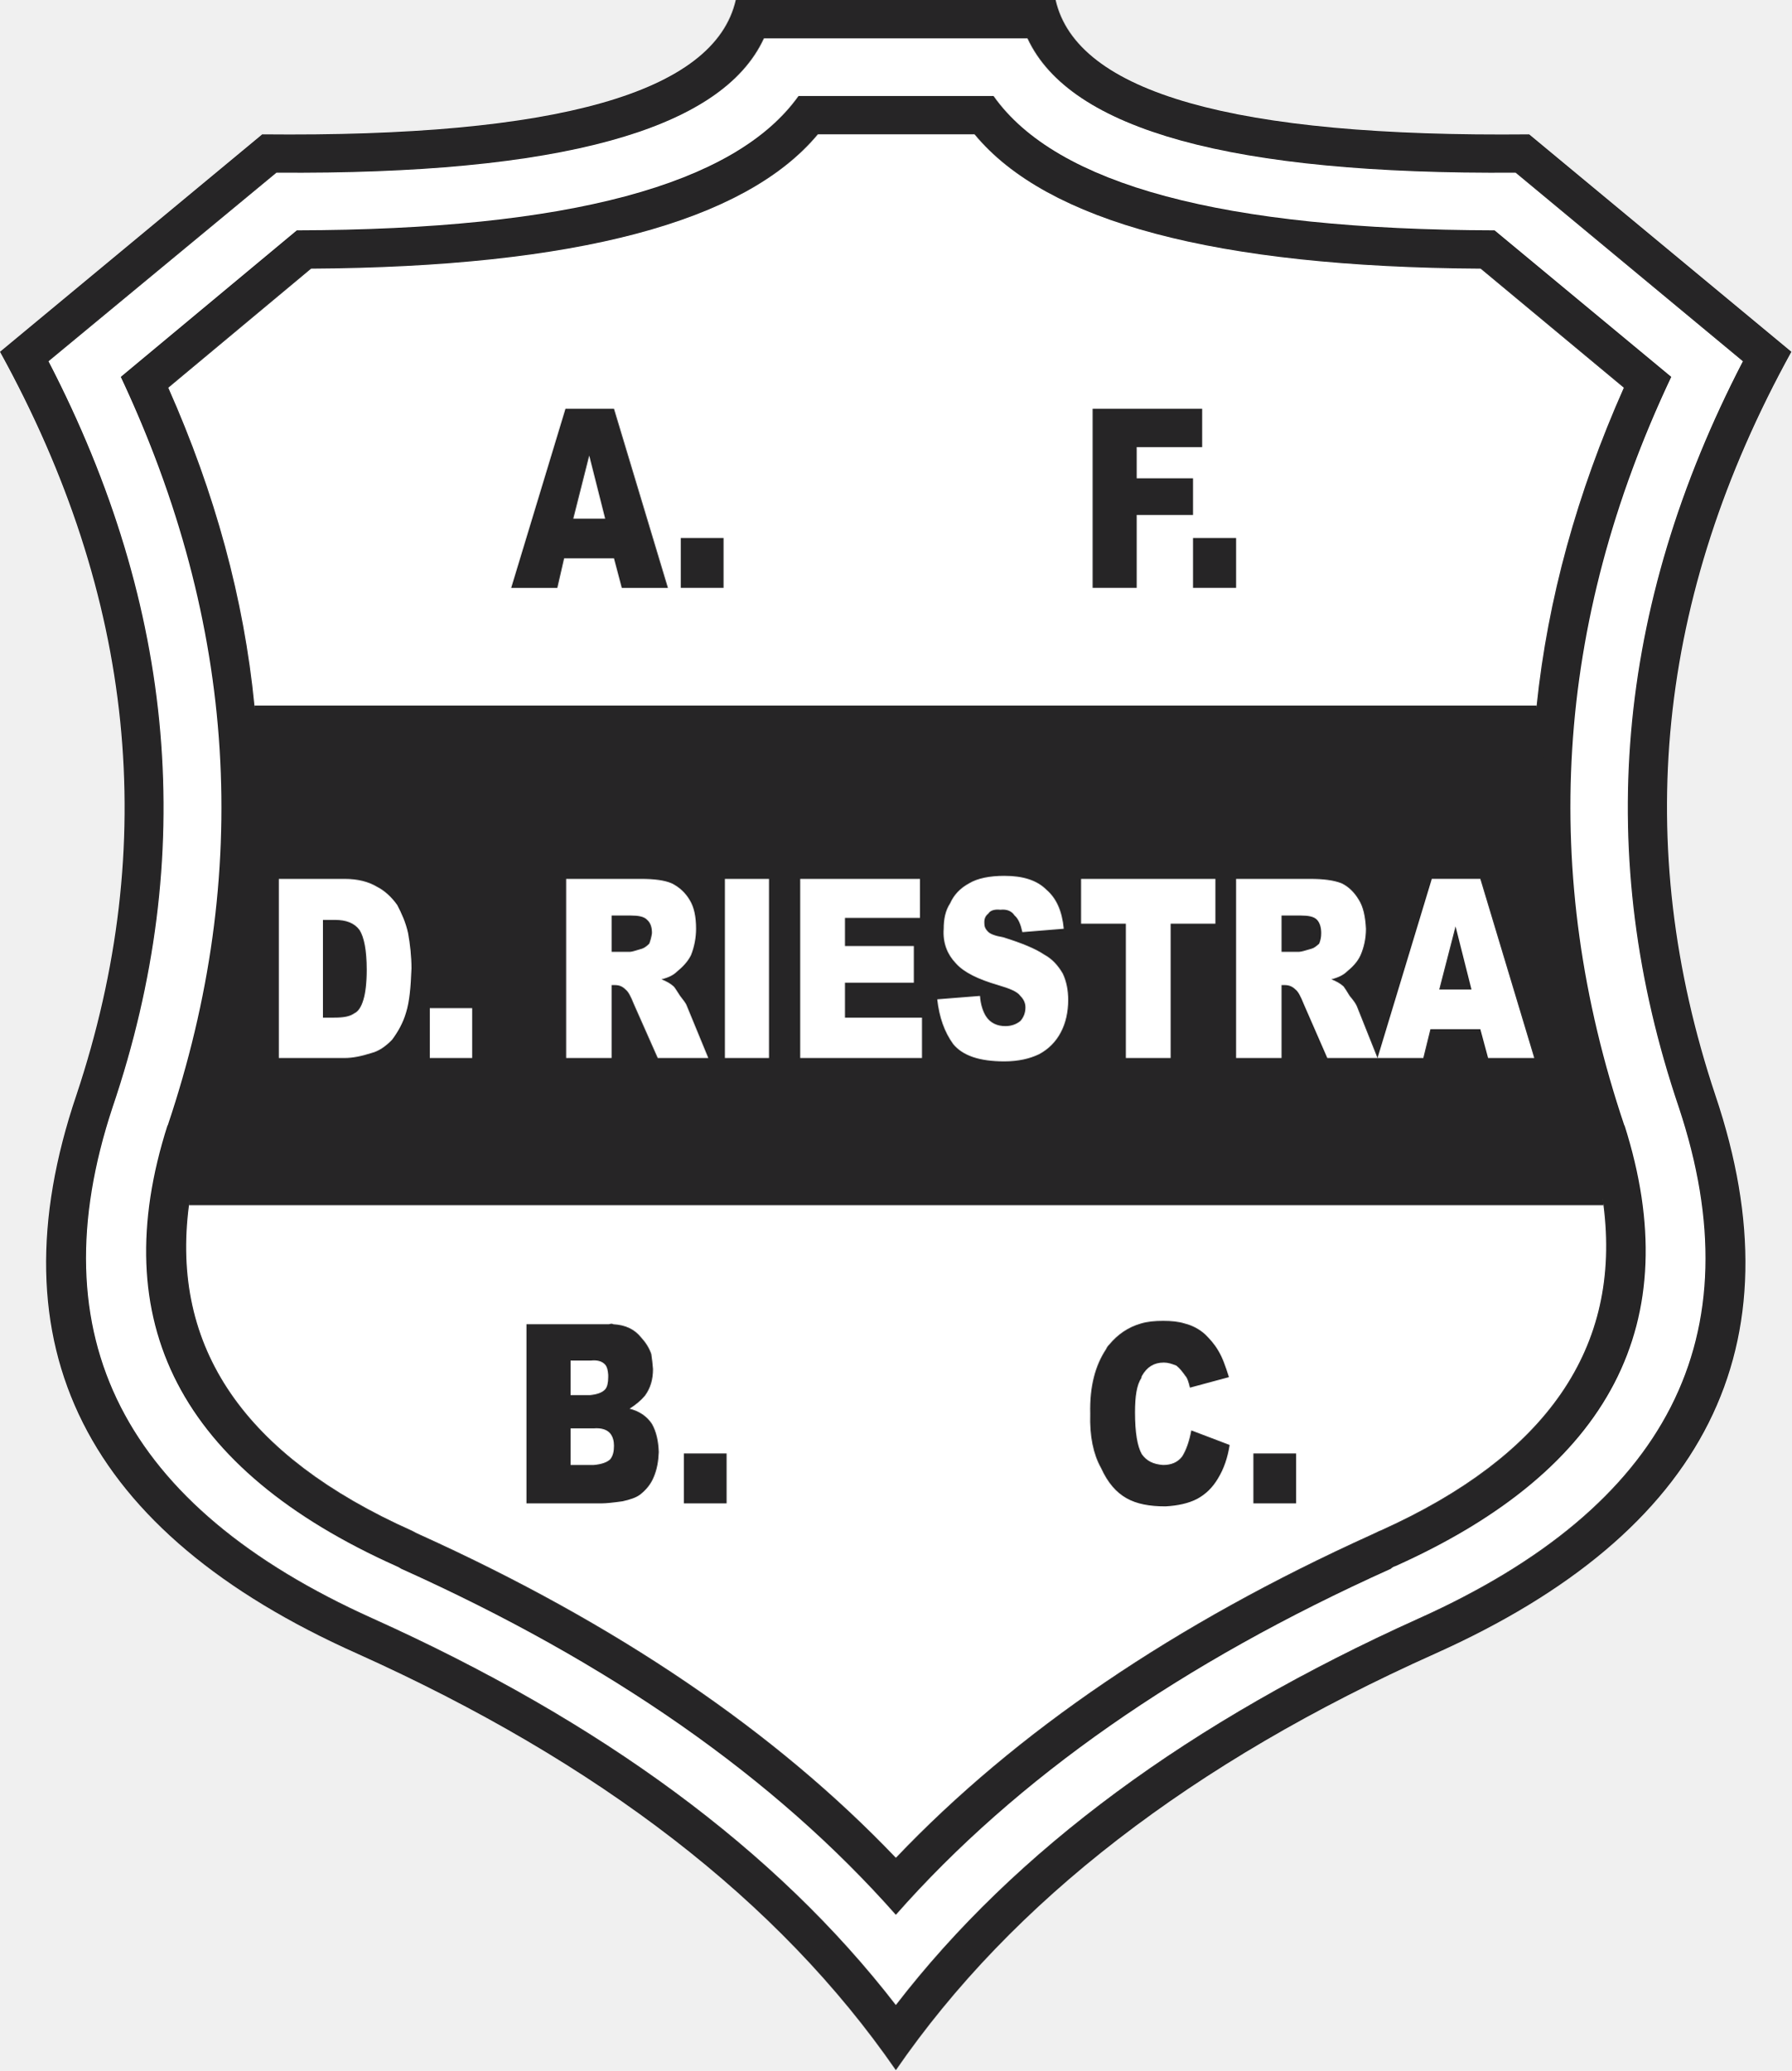
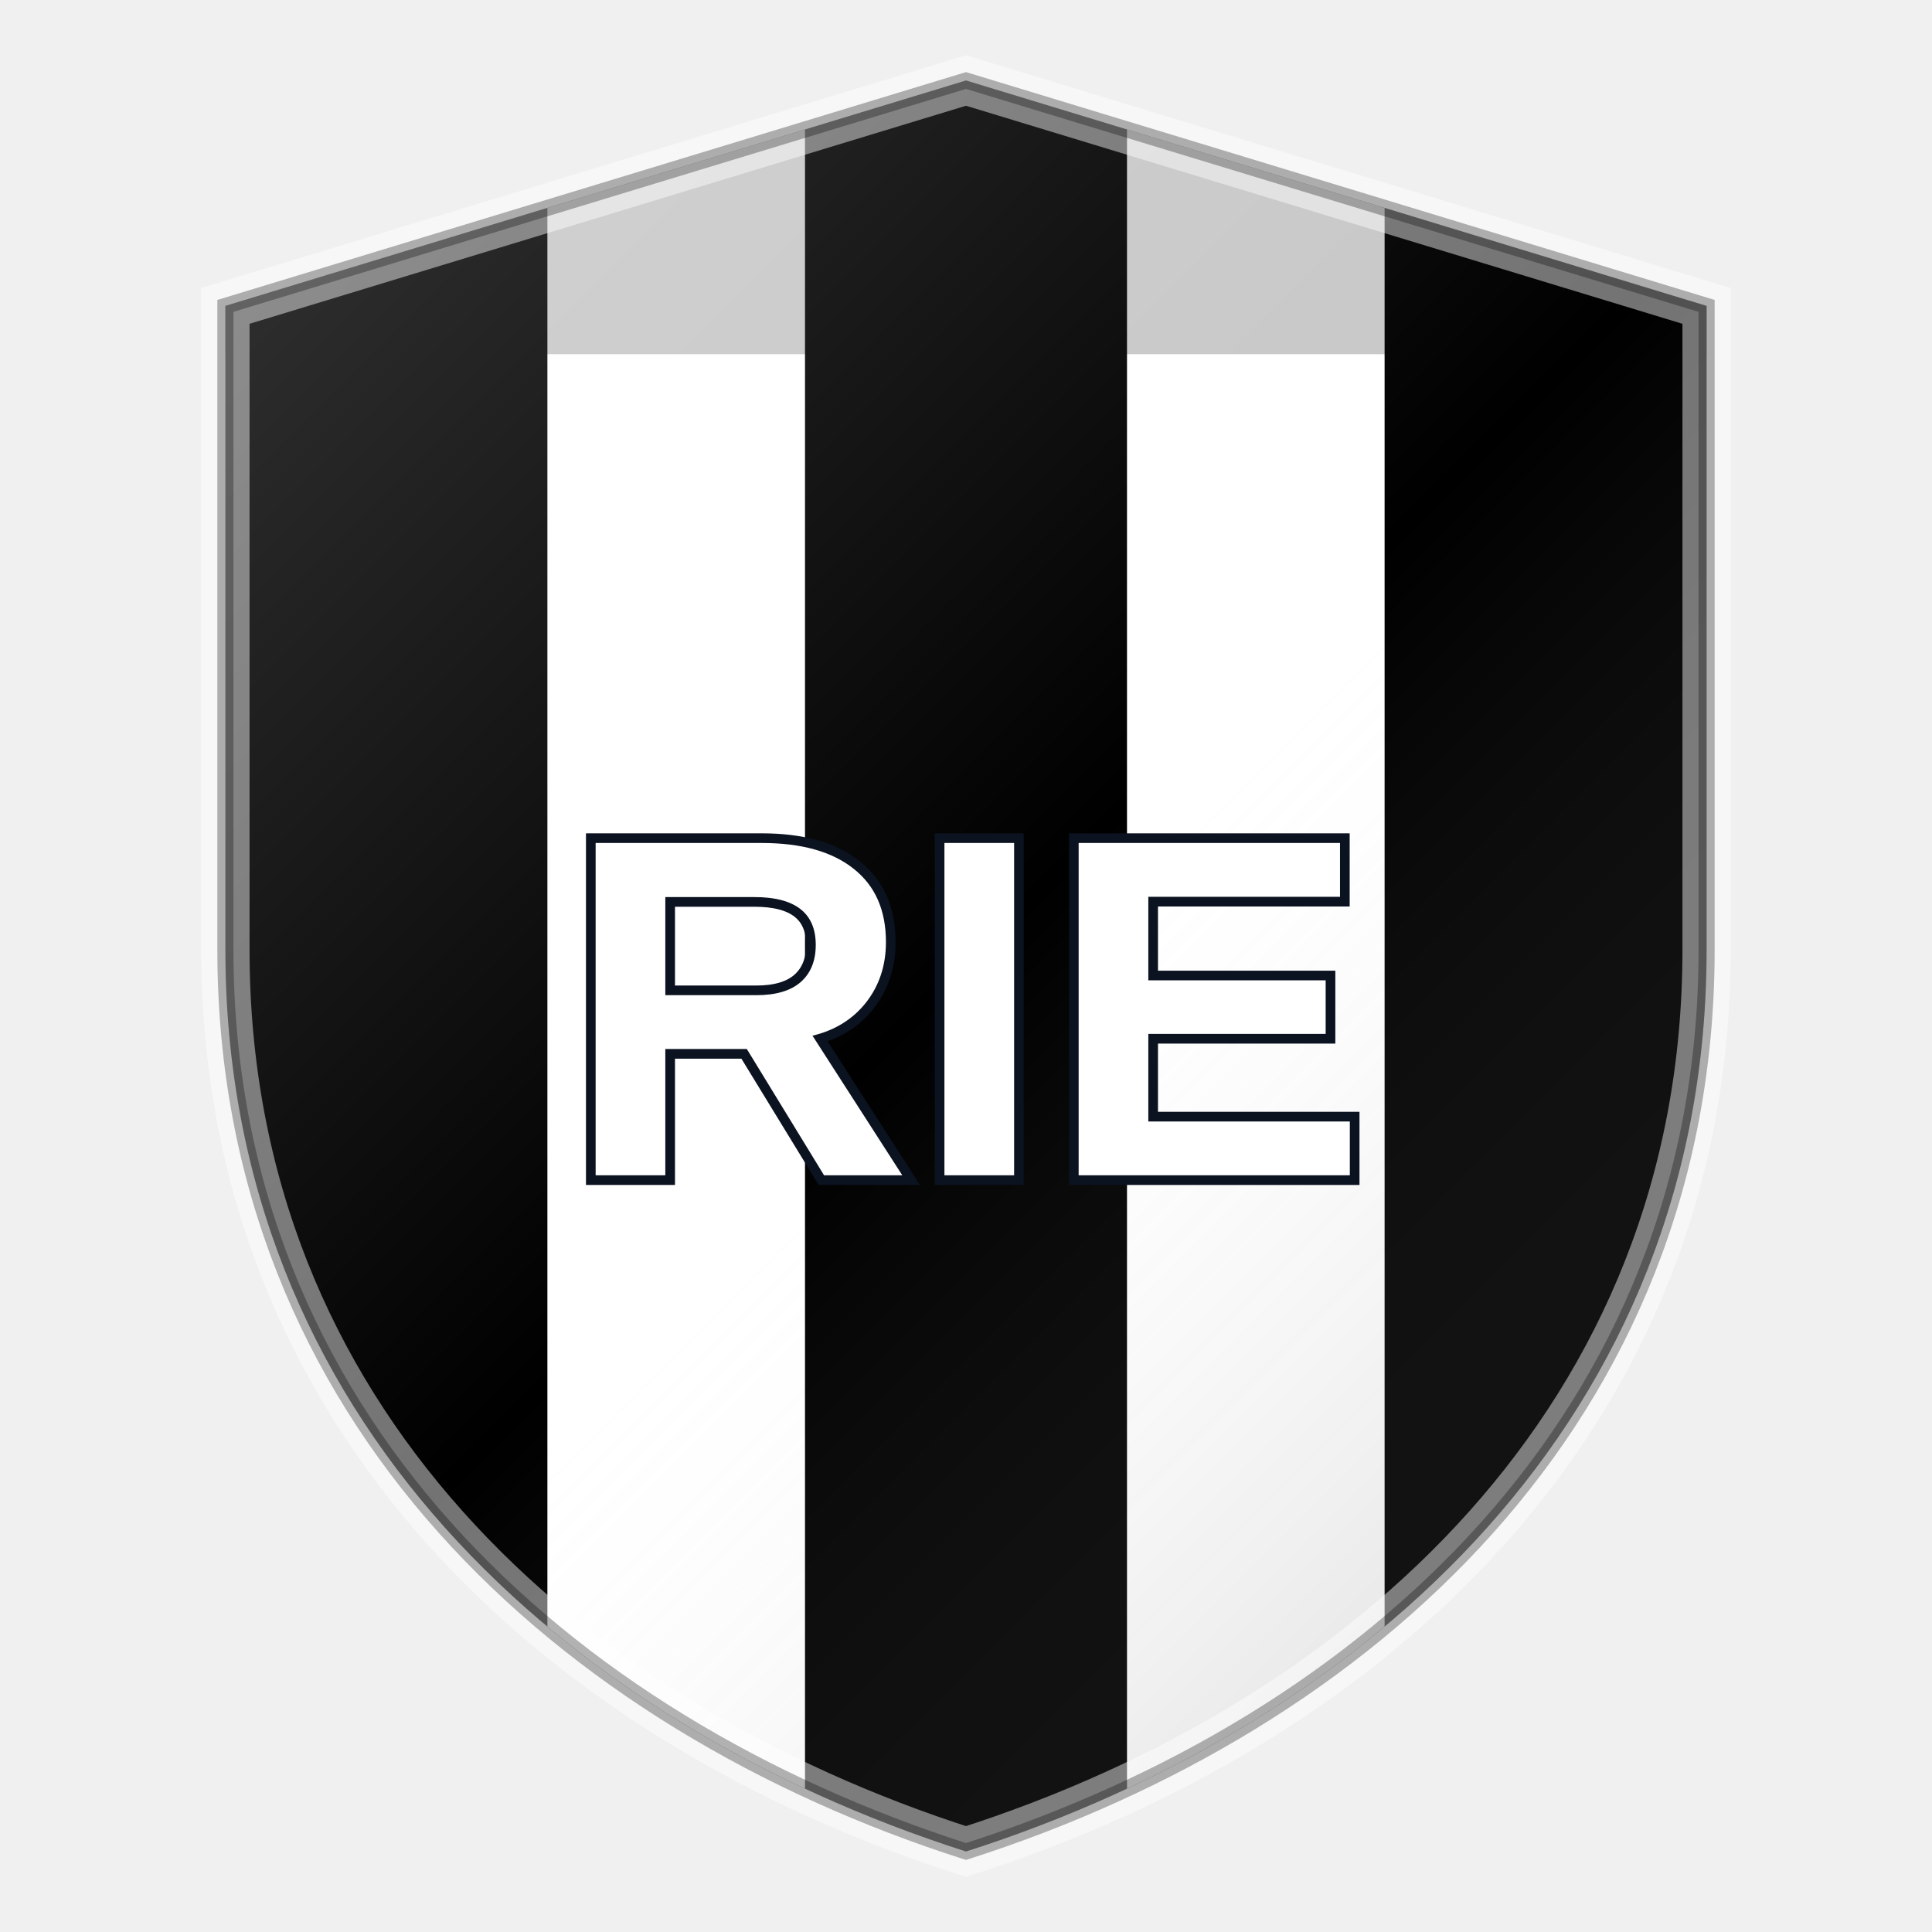
- <svg xmlns="http://www.w3.org/2000/svg" width="500" height="577.835" viewBox="0 0 38.551 44.552" version="1.1" id="svg862">
-   <defs id="defs866" />
-   <g fill-rule="evenodd" clip-rule="evenodd" id="g860" transform="translate(-90.67477,-30.75841)">
-     <g id="g1070" transform="matrix(0.238135,0,0,0.238135,86.9994,30.08354)">
-       <g id="g1583">
-         <path d="M 110.832,2.834 H 81.924 c -1.9,8.369 -16.186,12.416 -42.794,12.14 l -23.696,19.65 c 12.2,22.133 14.469,44.512 6.897,67.195 -7.664,22.654 0.797,39.484 25.382,50.459 21.888,9.84 38.135,22.377 48.68,37.645 10.515,-15.268 26.761,-27.805 48.742,-37.645 24.492,-10.975 32.953,-27.805 25.32,-50.459 -7.57,-22.683 -5.334,-45.062 6.867,-67.195 L 153.627,14.975 C 127.018,15.25 112.732,11.204 110.832,2.834 Z" fill="#262526" id="path848" />
-         <path d="m 84.469,6.299 h 23.818 c 3.832,8.277 18.516,12.323 44.113,12.139 l 20.539,17.044 c -11.527,22.256 -13.488,44.695 -5.795,67.411 6.898,20.723 -0.98,36.08 -23.48,46.197 -20.693,9.318 -36.48,20.938 -47.271,34.945 C 85.572,170.027 69.785,158.408 49.093,149.09 26.592,138.973 18.744,123.615 25.611,102.893 33.305,80.178 31.343,57.738 19.817,35.482 l 20.6,-17.044 c 25.567,0.184 40.25,-3.862 44.052,-12.139 z" fill="#ffffff" id="path850" />
-         <path d="M 105.223,11.51 H 87.595 C 81.863,19.541 66.781,23.588 42.257,23.649 l -15.91,13.243 c 10.484,22.317 11.925,44.849 4.23,67.686 v -0.062 c -5.702,17.812 1.165,31.115 20.661,39.852 0.153,0.062 0.276,0.123 0.46,0.246 18.883,8.492 33.751,18.883 44.694,31.268 10.914,-12.385 25.843,-22.775 44.726,-31.268 a 0.986,0.986 0 0 1 0.43,-0.246 c 19.465,-8.736 26.363,-22.039 20.691,-39.852 v 0.062 c -7.695,-22.837 -6.314,-45.369 4.23,-67.686 L 150.5,23.649 C 125.975,23.588 110.893,19.542 105.223,11.51 Z" fill="#262526" id="path852" />
-         <path d="m 89.343,14.974 h 14.163 c 6.529,7.909 21.795,11.986 45.736,12.139 l 12.938,10.76 c -4.23,9.533 -6.867,19.067 -7.879,28.723 -1.318,12.936 0.184,25.964 4.629,39.085 0,0.061 0,0.184 0.061,0.246 0.645,2.023 1.043,3.924 1.35,5.824 1.654,12.844 -5.09,22.652 -20.201,29.428 h -0.031 c -0.246,0.123 -0.49,0.246 -0.705,0.338 -17.811,8.062 -32.156,17.811 -43.009,29.213 C 85.513,159.328 71.166,149.58 53.356,141.517 a 6.857,6.857 0 0 1 -0.675,-0.338 c -15.174,-6.775 -21.856,-16.584 -20.17,-29.428 0.214,-1.9 0.613,-3.801 1.257,-5.824 0.061,-0.062 0.061,-0.186 0.123,-0.246 C 38.275,92.56 39.777,79.532 38.428,66.596 37.477,56.94 34.872,47.406 30.642,37.873 L 43.547,27.113 C 67.486,26.96 82.752,22.883 89.343,14.974 Z" fill="#ffffff" id="path854" />
-         <path d="M 154.301,66.597 H 38.425 c -0.708,17.525 -6.282,31.134 -5.917,45.155 H 160.34 C 159.515,98.692 156.398,81.71 154.301,66.597 Z M 118.158,46.058 v -2.82 h 5.916 v -3.464 h -9.9 v 16.185 h 3.984 v -6.59 h 5.09 V 46.058 Z M 70.919,39.774 H 66.535 L 61.63,55.96 h 4.17 l 0.613,-2.667 h 4.506 l 0.705,2.667 h 4.169 z m -0.797,9.932 h -2.881 l 1.441,-5.702 z m 10.699,6.253 v -4.506 h -3.863 v 4.506 z m 46.32,0 v -4.506 h -3.893 v 4.506 z m 5.425,78.232 h -3.863 v 4.506 h 3.863 z m -57.6,-0.123 c -0.031,-0.98 -0.215,-1.84 -0.613,-2.545 -0.459,-0.705 -1.165,-1.164 -2.023,-1.379 0.582,-0.369 1.042,-0.766 1.379,-1.166 0.521,-0.705 0.736,-1.502 0.736,-2.422 -0.035,-0.451 -0.086,-0.901 -0.153,-1.348 -0.184,-0.553 -0.521,-1.074 -0.92,-1.502 -0.582,-0.736 -1.41,-1.135 -2.514,-1.195 -0.092,-0.062 -0.215,-0.062 -0.398,0 h -7.45 v 16.186 h 6.867 c 0.307,0 0.951,-0.062 1.809,-0.184 0.705,-0.154 1.226,-0.338 1.563,-0.584 0.521,-0.398 0.981,-0.918 1.257,-1.594 0.306,-0.704 0.429,-1.47 0.46,-2.267 z m -4.844,-7.908 c 0.184,0.213 0.246,0.52 0.276,0.918 v 0.215 c 0,0.521 -0.092,0.889 -0.276,1.104 -0.276,0.307 -0.766,0.461 -1.379,0.521 h -1.747 v -3.127 h 1.839 c 0.582,-0.061 1.011,0.063 1.287,0.369 z m 0.797,7.326 c 0,0.521 -0.092,0.918 -0.337,1.225 -0.276,0.277 -0.797,0.461 -1.502,0.521 h -2.084 v -3.311 h 2.084 c 0.705,-0.061 1.226,0.123 1.502,0.461 0.246,0.307 0.337,0.706 0.337,1.104 z m 10.178,0.705 h -3.863 v 4.506 h 3.863 z m 41.415,-11.742 c -0.582,-0.184 -1.227,-0.244 -1.963,-0.244 -0.766,0 -1.41,0.061 -2.023,0.244 -1.164,0.338 -2.084,0.982 -2.85,1.902 -0.119,0.111 -0.213,0.246 -0.275,0.396 -0.982,1.473 -1.504,3.373 -1.441,5.855 -0.062,2.023 0.275,3.648 0.98,4.906 0.613,1.348 1.379,2.207 2.299,2.727 0.92,0.521 2.086,0.736 3.525,0.736 1.104,-0.061 2.084,-0.275 2.852,-0.674 0.736,-0.398 1.379,-0.982 1.9,-1.869 0.521,-0.859 0.859,-1.84 1.043,-3.006 l -3.465,-1.318 c -0.184,0.982 -0.459,1.779 -0.828,2.361 -0.398,0.521 -0.98,0.766 -1.717,0.766 -0.889,-0.061 -1.502,-0.367 -1.93,-0.98 -0.4,-0.705 -0.613,-1.961 -0.613,-3.77 0,-1.441 0.152,-2.484 0.582,-3.127 0,-0.062 0,-0.092 0.031,-0.154 0.459,-0.828 1.104,-1.227 1.992,-1.227 0.398,0 0.734,0.123 1.133,0.277 0.307,0.244 0.521,0.52 0.828,0.949 0.154,0.154 0.275,0.521 0.398,1.043 l 3.525,-0.951 c -0.307,-0.98 -0.582,-1.777 -0.98,-2.422 -0.338,-0.582 -0.766,-1.041 -1.164,-1.439 -0.523,-0.473 -1.155,-0.81 -1.839,-0.981 z" fill="#262526" id="path856" />
-         <path d="m 51.331,84.622 c -0.521,-0.736 -1.165,-1.318 -1.839,-1.655 -0.767,-0.46 -1.748,-0.705 -2.913,-0.705 h -5.947 v 16.186 h 5.947 c 0.705,0 1.502,-0.152 2.453,-0.459 0.613,-0.154 1.257,-0.584 1.839,-1.197 0.521,-0.705 0.981,-1.501 1.257,-2.452 0.307,-0.98 0.429,-2.299 0.49,-3.985 0,-1.104 -0.123,-2.176 -0.306,-3.188 -0.215,-0.981 -0.583,-1.779 -0.981,-2.545 z m -6.713,1.348 h 1.104 c 0.981,0 1.747,0.276 2.207,0.92 0.398,0.644 0.644,1.778 0.644,3.587 0,1.227 -0.123,2.146 -0.307,2.729 -0.184,0.613 -0.459,1.042 -0.797,1.195 -0.429,0.306 -0.981,0.398 -1.87,0.398 h -0.98 V 85.97 Z M 76.13,82.66 c -0.644,-0.276 -1.563,-0.398 -2.759,-0.398 h -6.774 v 16.186 h 4.107 v -6.591 h 0.276 c 0.429,0 0.705,0.123 0.98,0.398 0.245,0.184 0.46,0.583 0.767,1.349 l 2.146,4.843 h 4.568 l -1.931,-4.69 c -0.092,-0.276 -0.337,-0.551 -0.613,-0.919 -0.307,-0.46 -0.46,-0.736 -0.582,-0.858 -0.307,-0.275 -0.645,-0.46 -1.104,-0.644 0.644,-0.153 1.104,-0.398 1.379,-0.675 0.521,-0.429 0.981,-0.889 1.288,-1.502 a 6.51,6.51 0 0 0 0.46,-2.391 c 0,-1.104 -0.184,-1.962 -0.583,-2.606 A 3.82,3.82 0 0 0 76.13,82.66 Z m -2.207,3.31 c 0.307,0.276 0.429,0.675 0.429,1.196 a 4.336,4.336 0 0 1 -0.245,0.951 c -0.214,0.215 -0.46,0.398 -0.674,0.459 -0.521,0.153 -0.889,0.276 -1.042,0.276 h -1.686 v -3.28 h 1.717 c 0.704,0 1.225,0.092 1.501,0.398 z m -15.818,7.971 h -3.831 v 4.506 h 3.831 z m 33.69,-5.609 V 85.787 H 98.57 V 82.262 H 87.749 v 16.185 h 11.005 v -3.648 h -6.959 v -3.157 h 6.223 v -3.31 z m -6.866,-6.07 h -3.986 v 16.185 h 3.986 z m 28.202,4.046 h 4.047 v 12.139 h 4.047 V 86.308 h 4.045 v -4.046 h -12.139 z m -3.127,-3.065 c -0.857,-0.858 -2.115,-1.257 -3.801,-1.257 -1.318,0 -2.422,0.215 -3.188,0.675 -0.797,0.429 -1.381,1.042 -1.717,1.809 -0.43,0.644 -0.582,1.441 -0.582,2.299 -0.094,1.287 0.336,2.33 1.102,3.126 0.736,0.828 2.023,1.441 3.803,1.962 1.041,0.307 1.746,0.583 2.023,0.981 0.307,0.307 0.459,0.644 0.459,1.042 0,0.46 -0.152,0.89 -0.459,1.227 -0.338,0.276 -0.797,0.46 -1.35,0.46 -0.736,0 -1.379,-0.276 -1.777,-0.92 -0.277,-0.46 -0.461,-1.042 -0.521,-1.809 l -3.863,0.307 c 0.184,1.625 0.645,2.942 1.441,4.045 0.857,1.043 2.361,1.564 4.629,1.564 1.256,0 2.299,-0.246 3.127,-0.645 a 4.66,4.66 0 0 0 1.961,-1.961 c 0.461,-0.859 0.676,-1.87 0.676,-2.943 0,-0.889 -0.154,-1.687 -0.49,-2.392 -0.43,-0.735 -0.951,-1.318 -1.688,-1.716 -0.766,-0.521 -2.023,-1.042 -3.709,-1.564 -0.736,-0.122 -1.195,-0.306 -1.379,-0.521 -0.184,-0.184 -0.307,-0.398 -0.307,-0.705 -0.031,-0.398 0.061,-0.675 0.367,-0.92 0.154,-0.275 0.582,-0.398 1.074,-0.337 0.551,-0.061 1.012,0.092 1.287,0.521 0.336,0.276 0.551,0.797 0.705,1.502 l 3.74,-0.306 c -0.153,-1.624 -0.674,-2.758 -1.563,-3.524 z m 28.234,0.919 c -0.4,-0.674 -0.92,-1.195 -1.564,-1.502 -0.705,-0.276 -1.625,-0.398 -2.852,-0.398 h -6.682 v 16.186 h 4.107 v -6.591 h 0.275 c 0.398,0 0.705,0.123 0.982,0.398 0.244,0.184 0.459,0.583 0.766,1.349 l 2.115,4.843 h 4.537 l -1.871,-4.69 c -0.123,-0.276 -0.336,-0.551 -0.643,-0.919 -0.277,-0.46 -0.461,-0.736 -0.553,-0.858 -0.307,-0.275 -0.643,-0.46 -1.104,-0.644 0.613,-0.153 1.104,-0.398 1.379,-0.675 0.521,-0.429 0.982,-0.889 1.258,-1.502 0.307,-0.705 0.49,-1.502 0.49,-2.391 -0.058,-1.104 -0.241,-1.962 -0.64,-2.606 z m -3.404,3.004 c 0,0.368 -0.061,0.644 -0.184,0.951 -0.244,0.215 -0.459,0.398 -0.705,0.459 -0.521,0.153 -0.92,0.276 -1.104,0.276 h -1.594 v -3.28 h 1.717 c 0.705,0 1.227,0.092 1.502,0.398 0.245,0.277 0.368,0.675 0.368,1.196 z m 9.228,11.281 0.643,-2.605 h 4.508 l 0.703,2.605 h 4.17 l -4.873,-16.186 h -4.385 l -4.904,16.186 z m 2.913,-11.894 1.439,5.702 h -2.912 z" fill="#ffffff" id="path858" />
-       </g>
-     </g>
+ <svg xmlns="http://www.w3.org/2000/svg" viewBox="0 0 120 120" width="120" height="120" role="img" aria-label="Deportivo Riestra">
+   <defs>
+     <linearGradient id="base" x1="0" y1="0" x2="0" y2="1">
+       <stop offset="0" stop-color="#000000" />
+       <stop offset="1" stop-color="#FFFFFF" />
+     </linearGradient>
+     <linearGradient id="luz" x1="0" y1="0" x2="1" y2="1">
+       <stop offset="0" stop-color="#ffffff" stop-opacity="0.25" />
+       <stop offset="0.5" stop-color="#ffffff" stop-opacity="0" />
+       <stop offset="1" stop-color="#000000" stop-opacity="0.28" />
+     </linearGradient>
+     <clipPath id="dentro">
+       <path d="M60 5 L106 19 V59 C106 88 85 107 60 115 C35 107 14 88 14 59 V19 Z" />
+     </clipPath>
+   </defs>
+   <path d="M60 5 L106 19 V59 C106 88 85 107 60 115 C35 107 14 88 14 59 V19 Z" fill="#000000" />
+   <g clip-path="url(#dentro)">
+     <rect x="34" y="0" width="16" height="120" fill="#FFFFFF" />
+     <rect x="70" y="0" width="16" height="120" fill="#FFFFFF" />
  </g>
+   <g clip-path="url(#dentro)">
+     <rect x="0" y="0" width="120" height="22" fill="#000000" fill-opacity="0.22" />
+     <rect x="0" y="0" width="120" height="120" fill="url(#luz)" />
+   </g>
+   <path d="M60 5 L106 19 V59 C106 88 85 107 60 115 C35 107 14 88 14 59 V19 Z" fill="none" stroke="#ffffff" stroke-opacity="0.45" stroke-width="3" />
+   <path d="M60 5 L106 19 V59 C106 88 85 107 60 115 C35 107 14 88 14 59 V19 Z" fill="none" stroke="#000000" stroke-opacity="0.30" stroke-width="1" />
+   <text x="60" y="73" text-anchor="middle" font-family="Impact, 'Arial Black', Arial, sans-serif" font-size="30" font-weight="900" fill="#ffffff" stroke="#0b1220" stroke-width="1.2" paint-order="stroke">RIE</text>
</svg>
